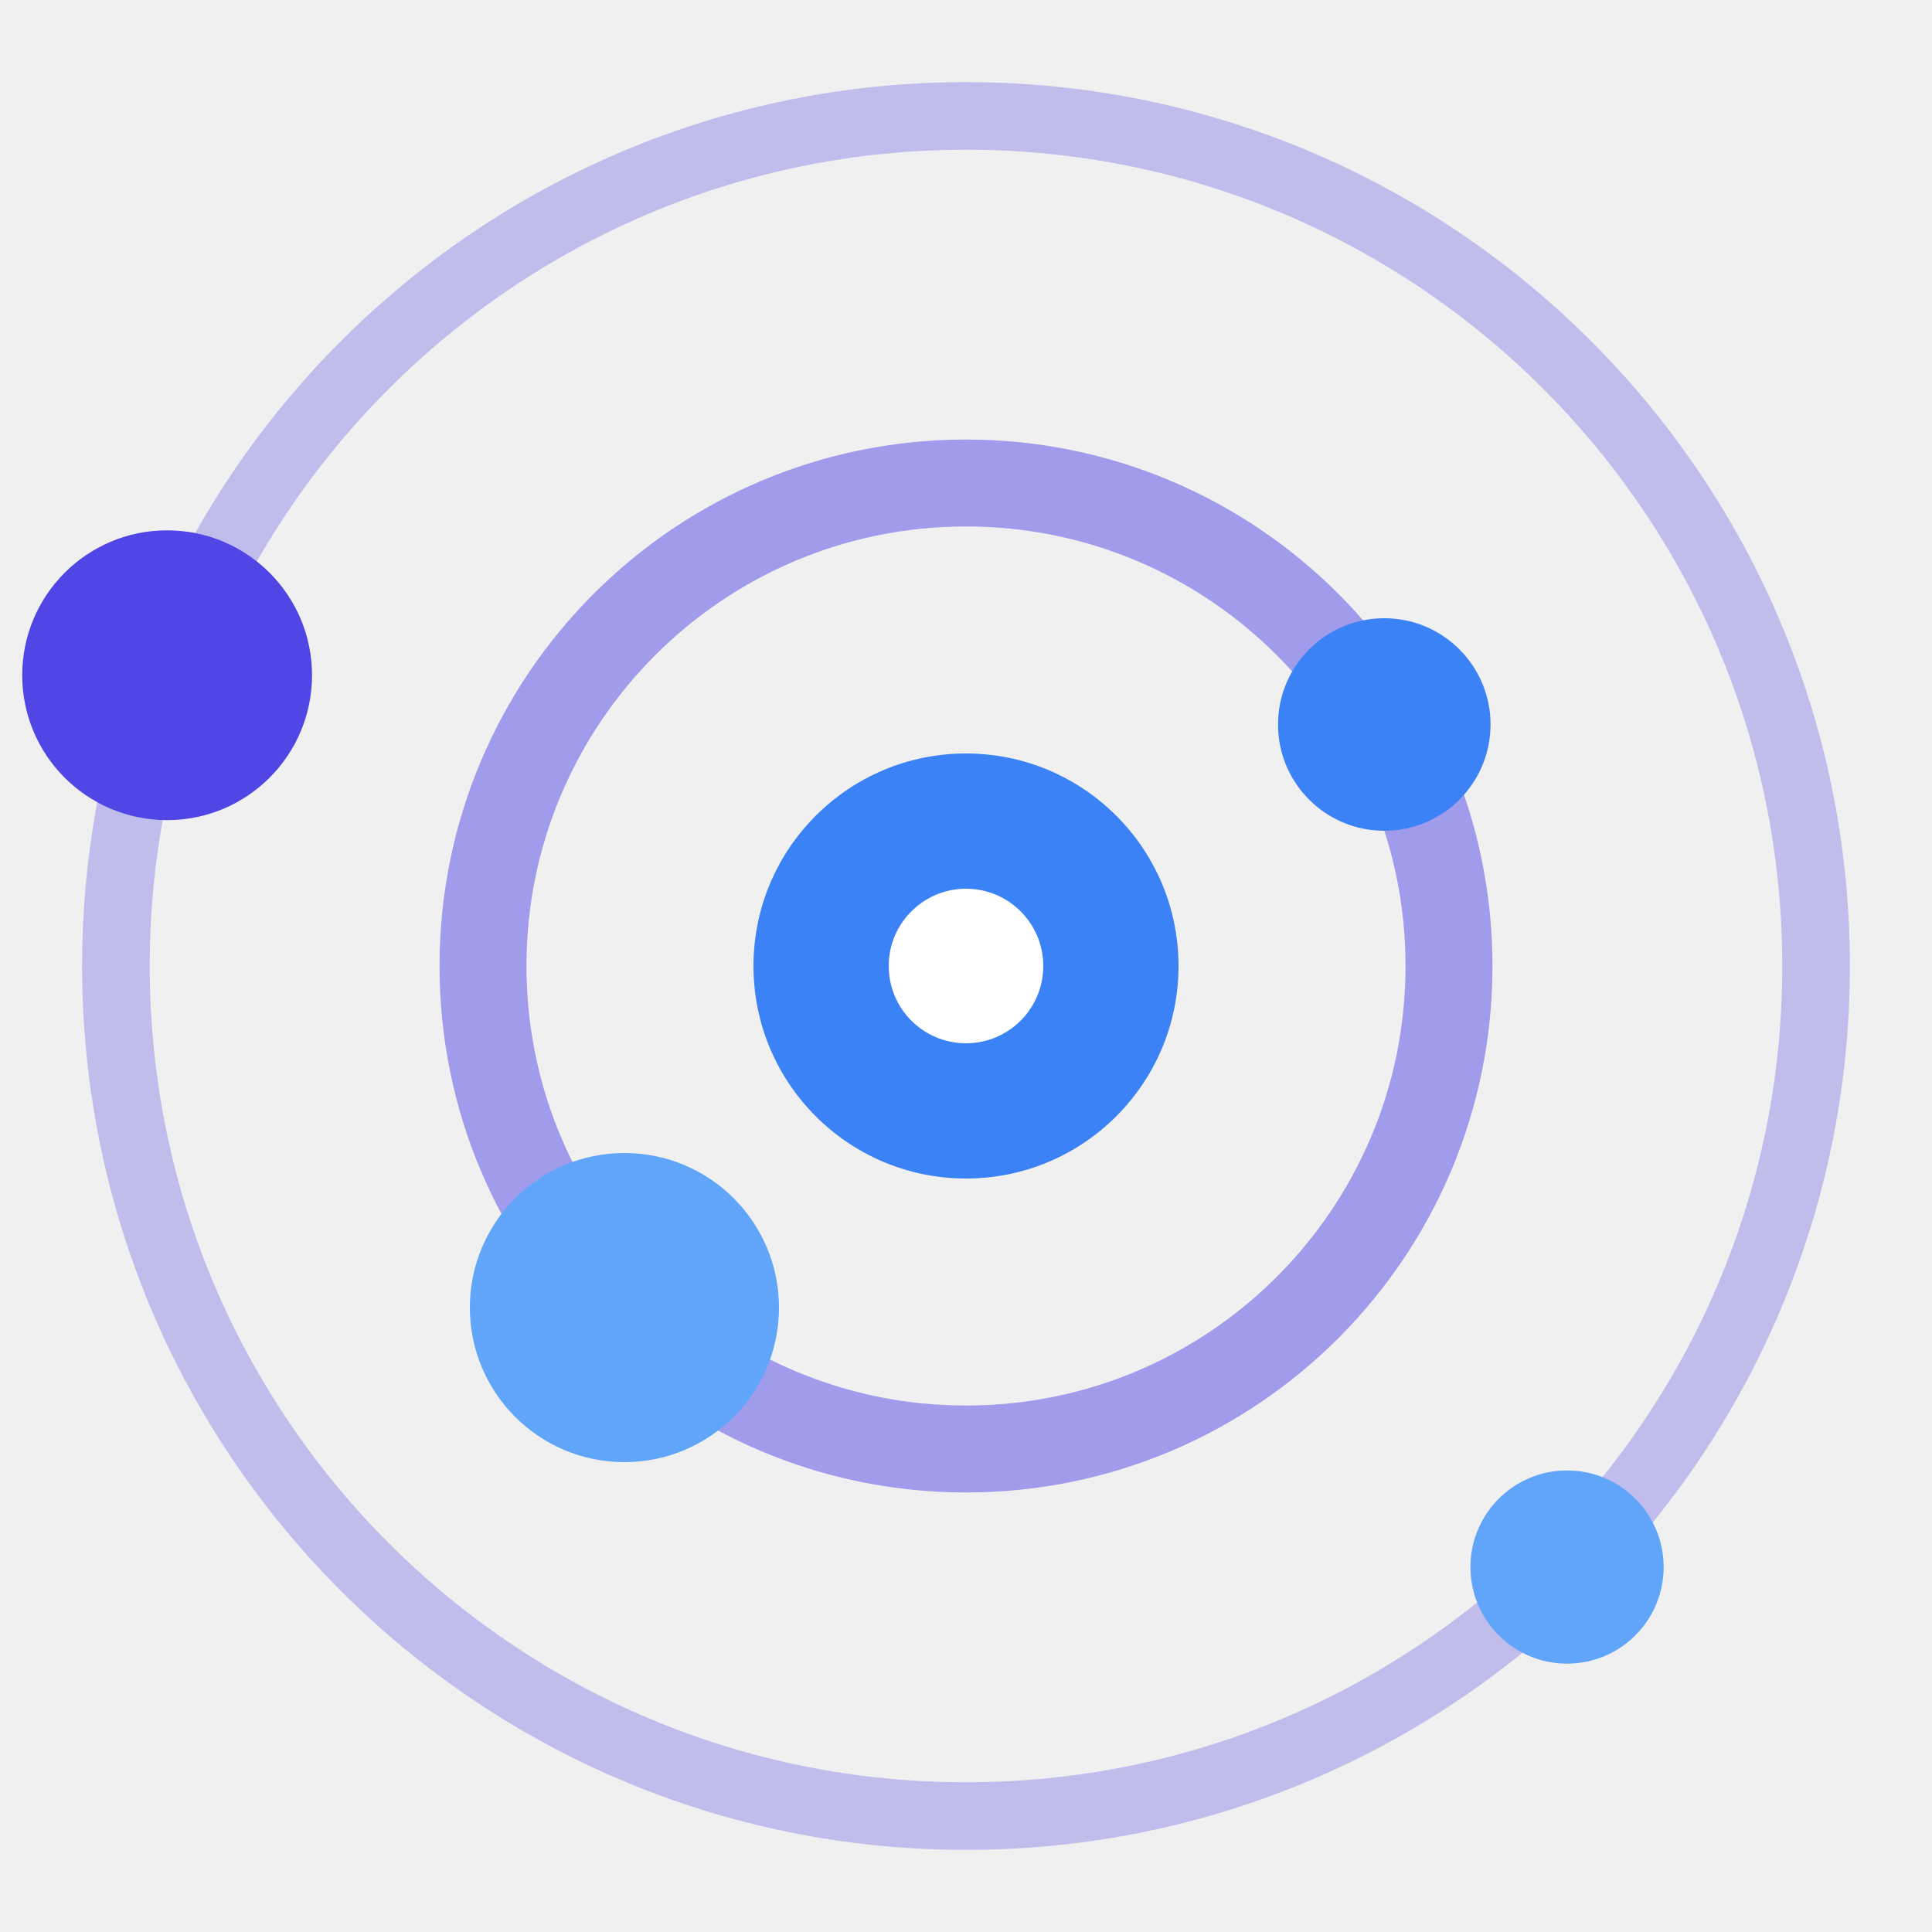
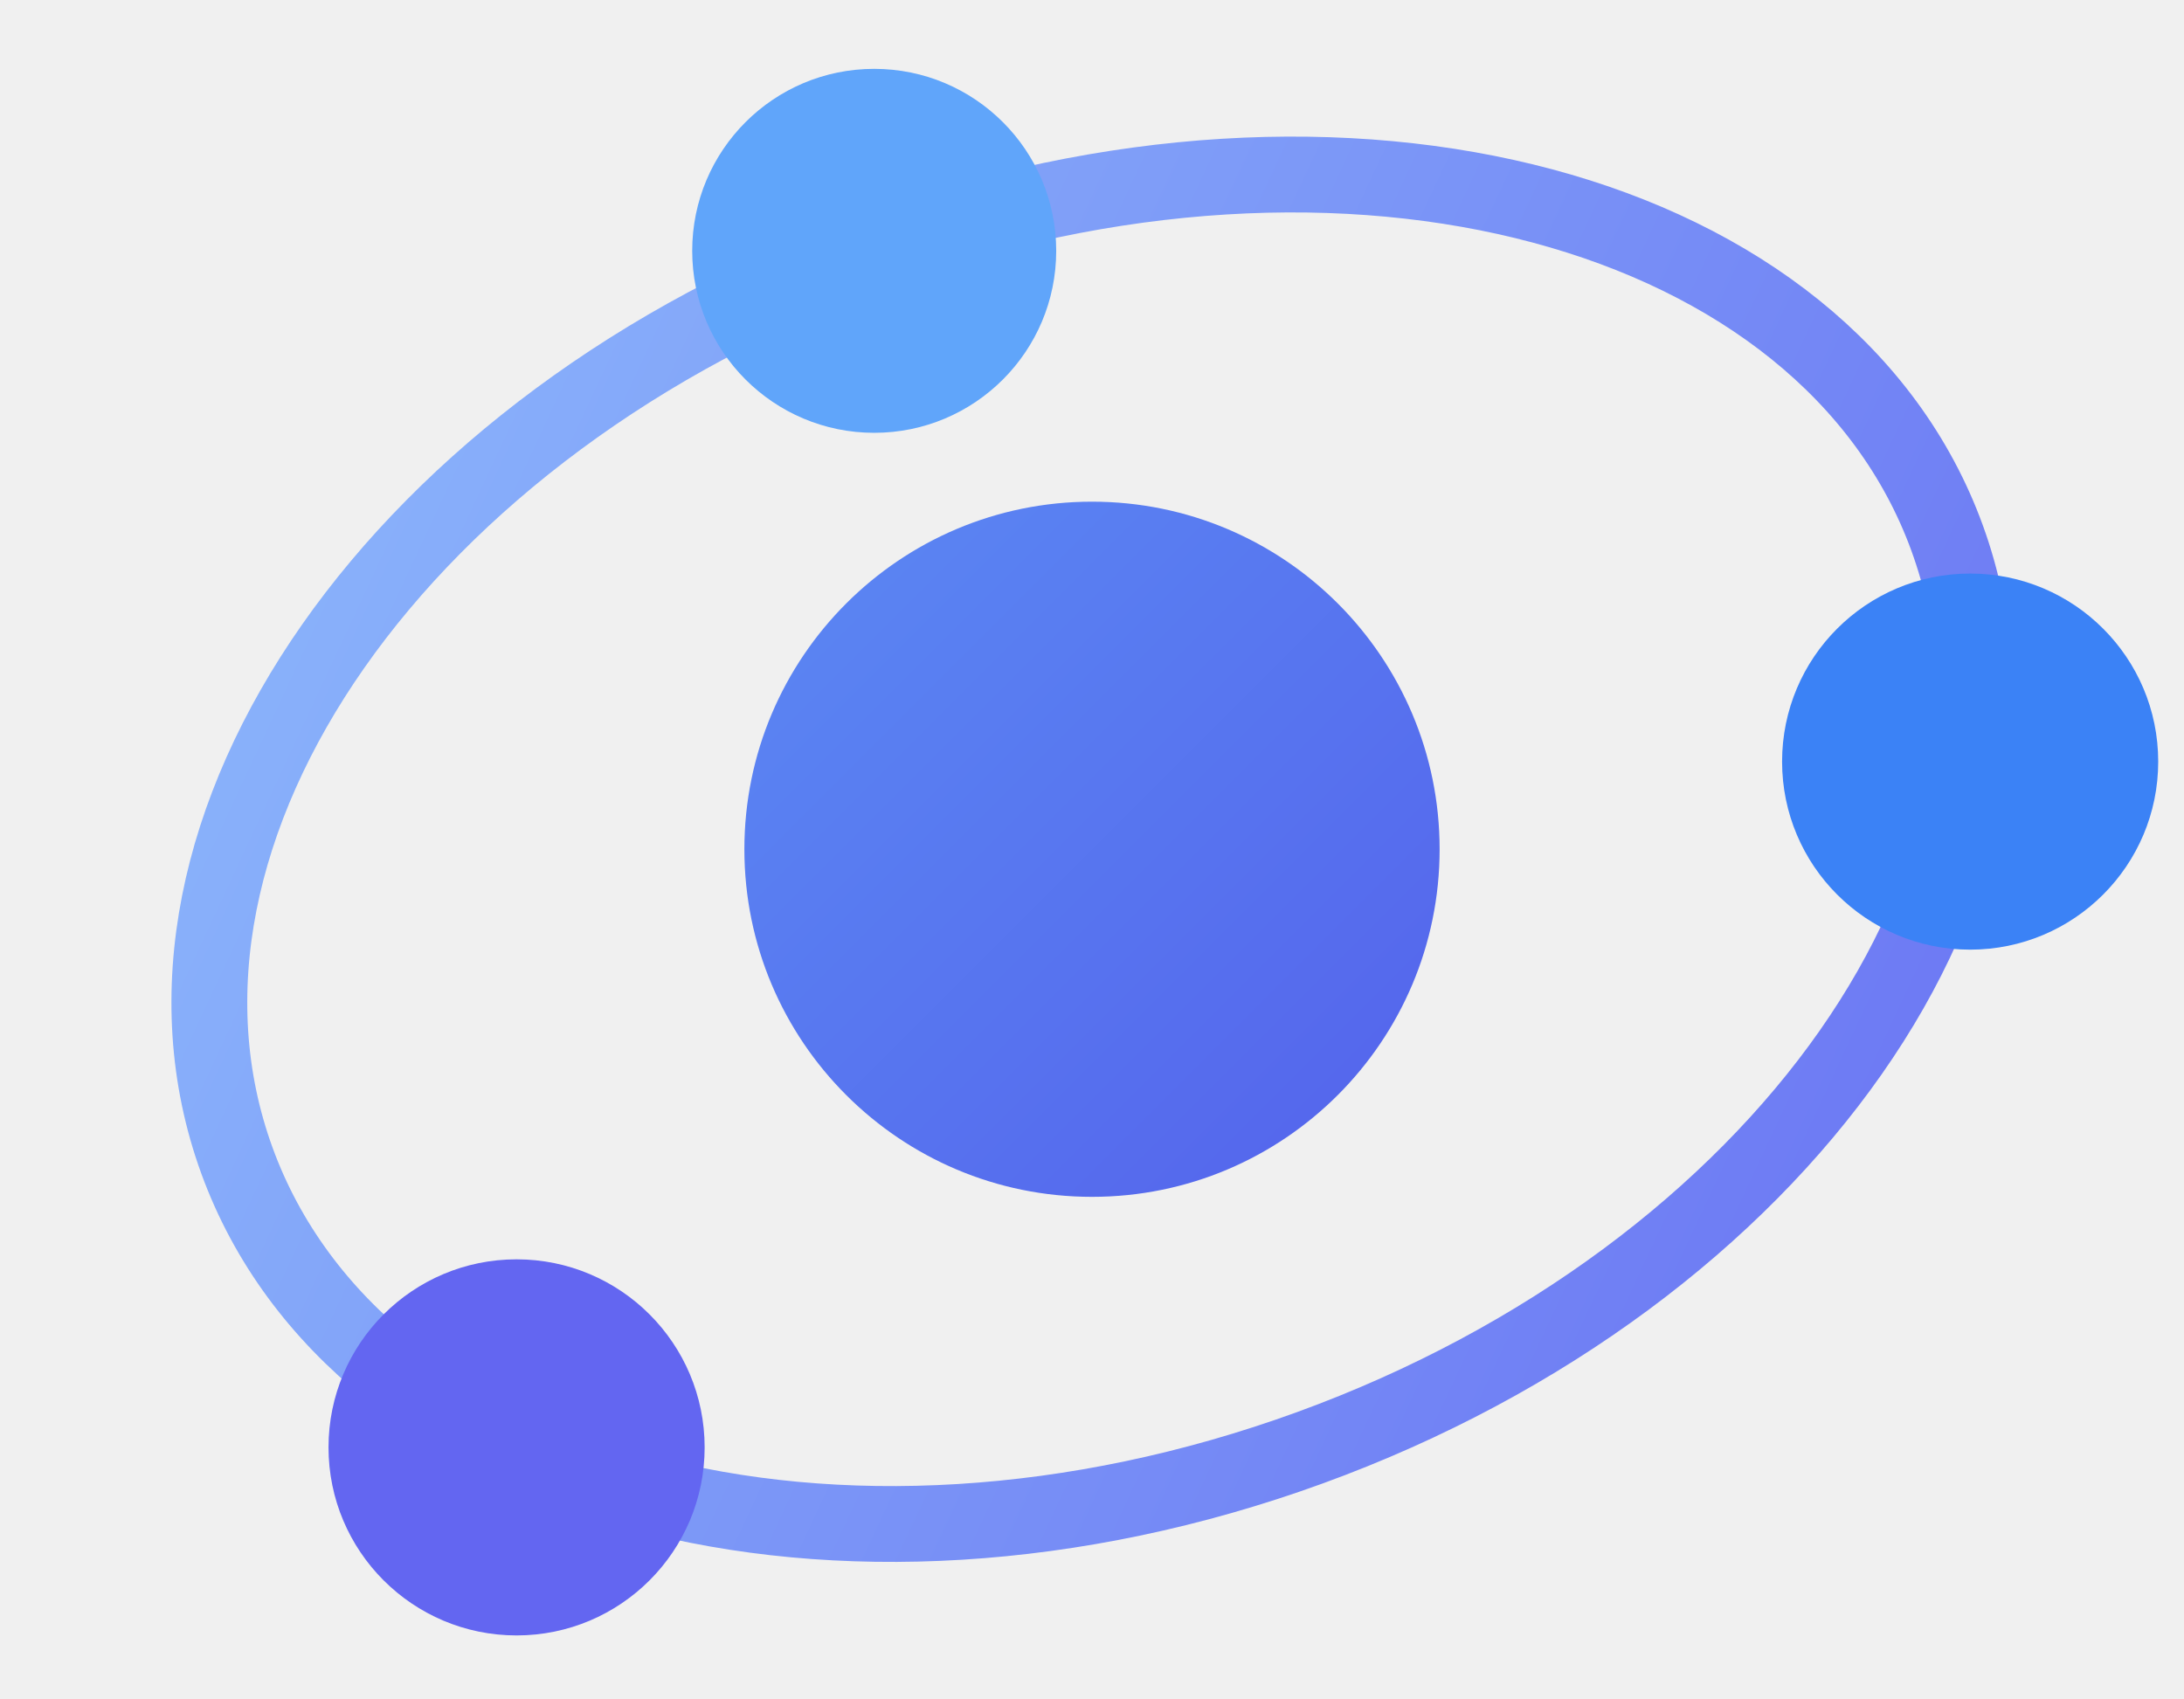
- <svg xmlns="http://www.w3.org/2000/svg" viewBox="0 0 100 100" fill="none">
-   <circle cx="50" cy="50" r="25" stroke="#4F46E5" stroke-width="4.5" opacity="0.5" />
-   <circle cx="50" cy="50" r="44" stroke="#4F46E5" stroke-width="3.5" opacity="0.3" />
-   <circle cx="50" cy="50" r="11" fill="#3B82F6" />
-   <circle cx="50" cy="50" r="4" fill="#FFFFFF" />
-   <circle cx="32.32" cy="67.68" r="8" fill="#60A5FA" />
-   <circle cx="71.65" cy="37.50" r="5.5" fill="#3B82F6" />
-   <circle cx="8.65" cy="34.95" r="7.5" fill="#4F46E5" />
-   <circle cx="81.11" cy="81.11" r="5" fill="#60A5FA" />
+ <svg xmlns="http://www.w3.org/2000/svg" viewBox="14 22 72 56" fill="none">
+   <defs>
+     <linearGradient id="core" x1="22" y1="22" x2="78" y2="78" gradientUnits="userSpaceOnUse">
+       <stop offset="0" stop-color="#60A5FA" />
+       <stop offset="1" stop-color="#4F46E5" />
+     </linearGradient>
+     <linearGradient id="orbit" x1="16" y1="16" x2="84" y2="84" gradientUnits="userSpaceOnUse">
+       <stop offset="0" stop-color="#93C5FD" />
+       <stop offset="1" stop-color="#6366F1" />
+     </linearGradient>
+   </defs>
+   <ellipse cx="50" cy="50" rx="30" ry="21" stroke="url(#orbit)" stroke-width="2.5" fill="none" transform="rotate(-20 50 50)" />
+   <circle cx="50" cy="50" r="11.46" fill="url(#core)" />
+   <circle cx="42.82" cy="30.27" r="6" fill="#60A5FA" />
+   <circle cx="78.95" cy="47.11" r="6.2" fill="#3B82F6" />
+   <circle cx="31.03" cy="69.72" r="6.2" fill="#6366F1" />
</svg>
